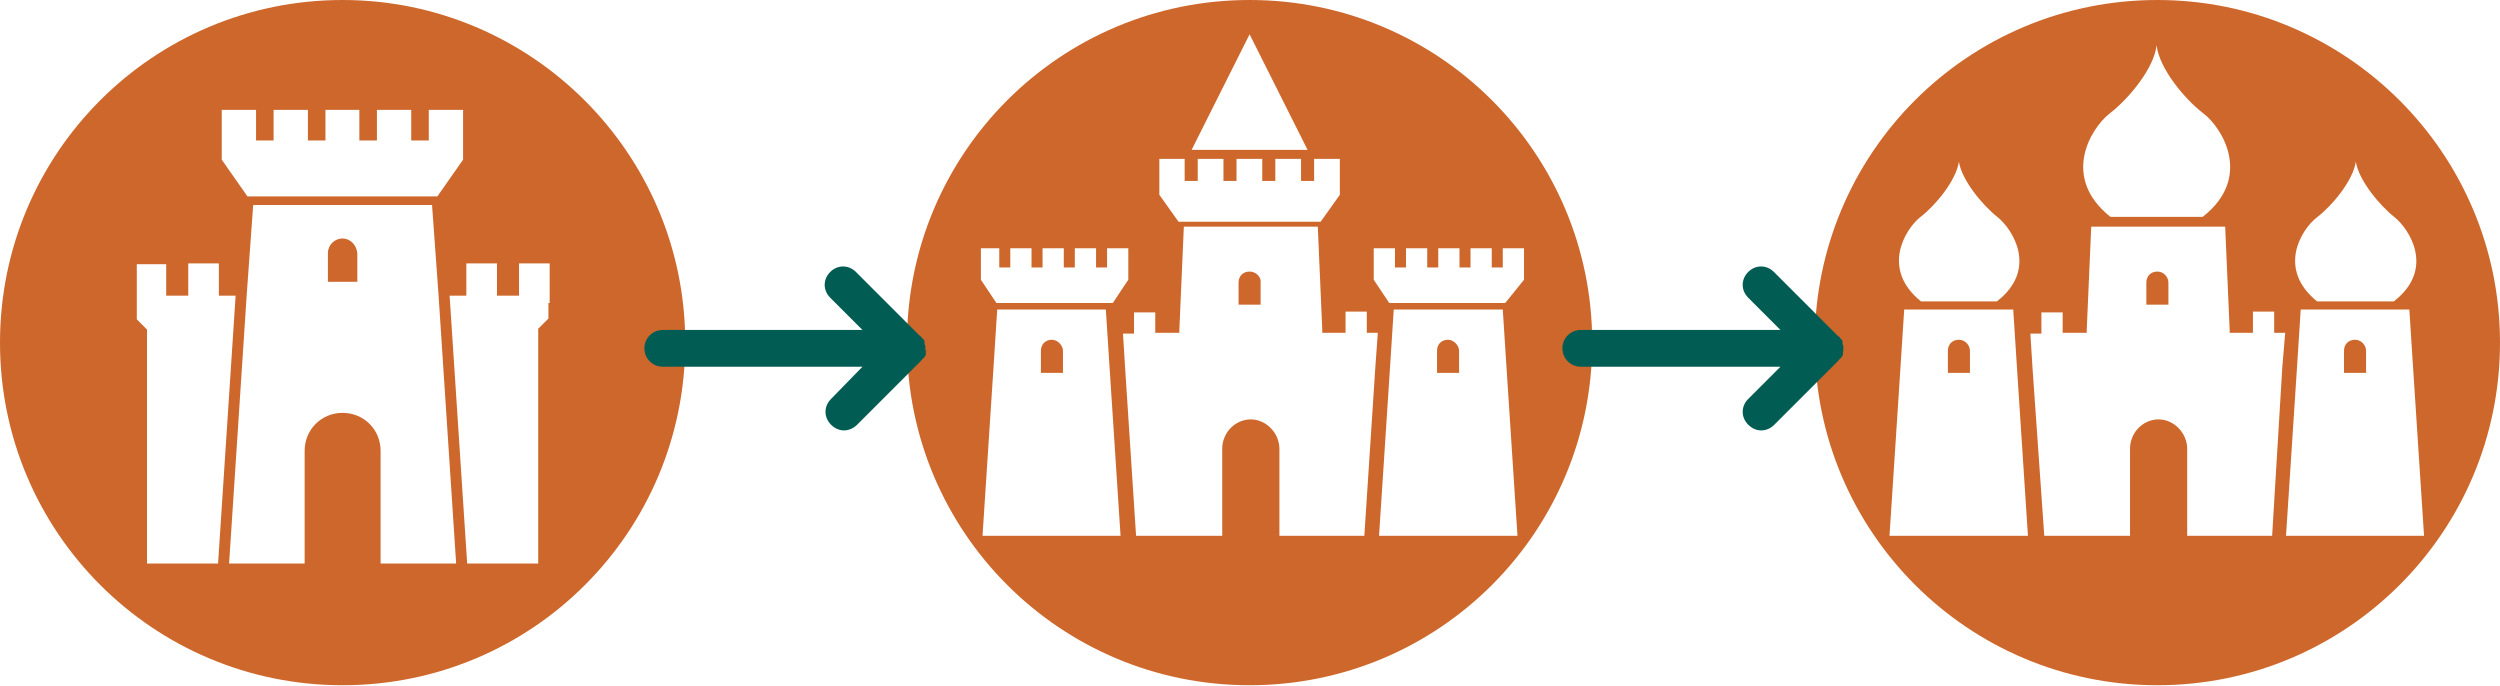
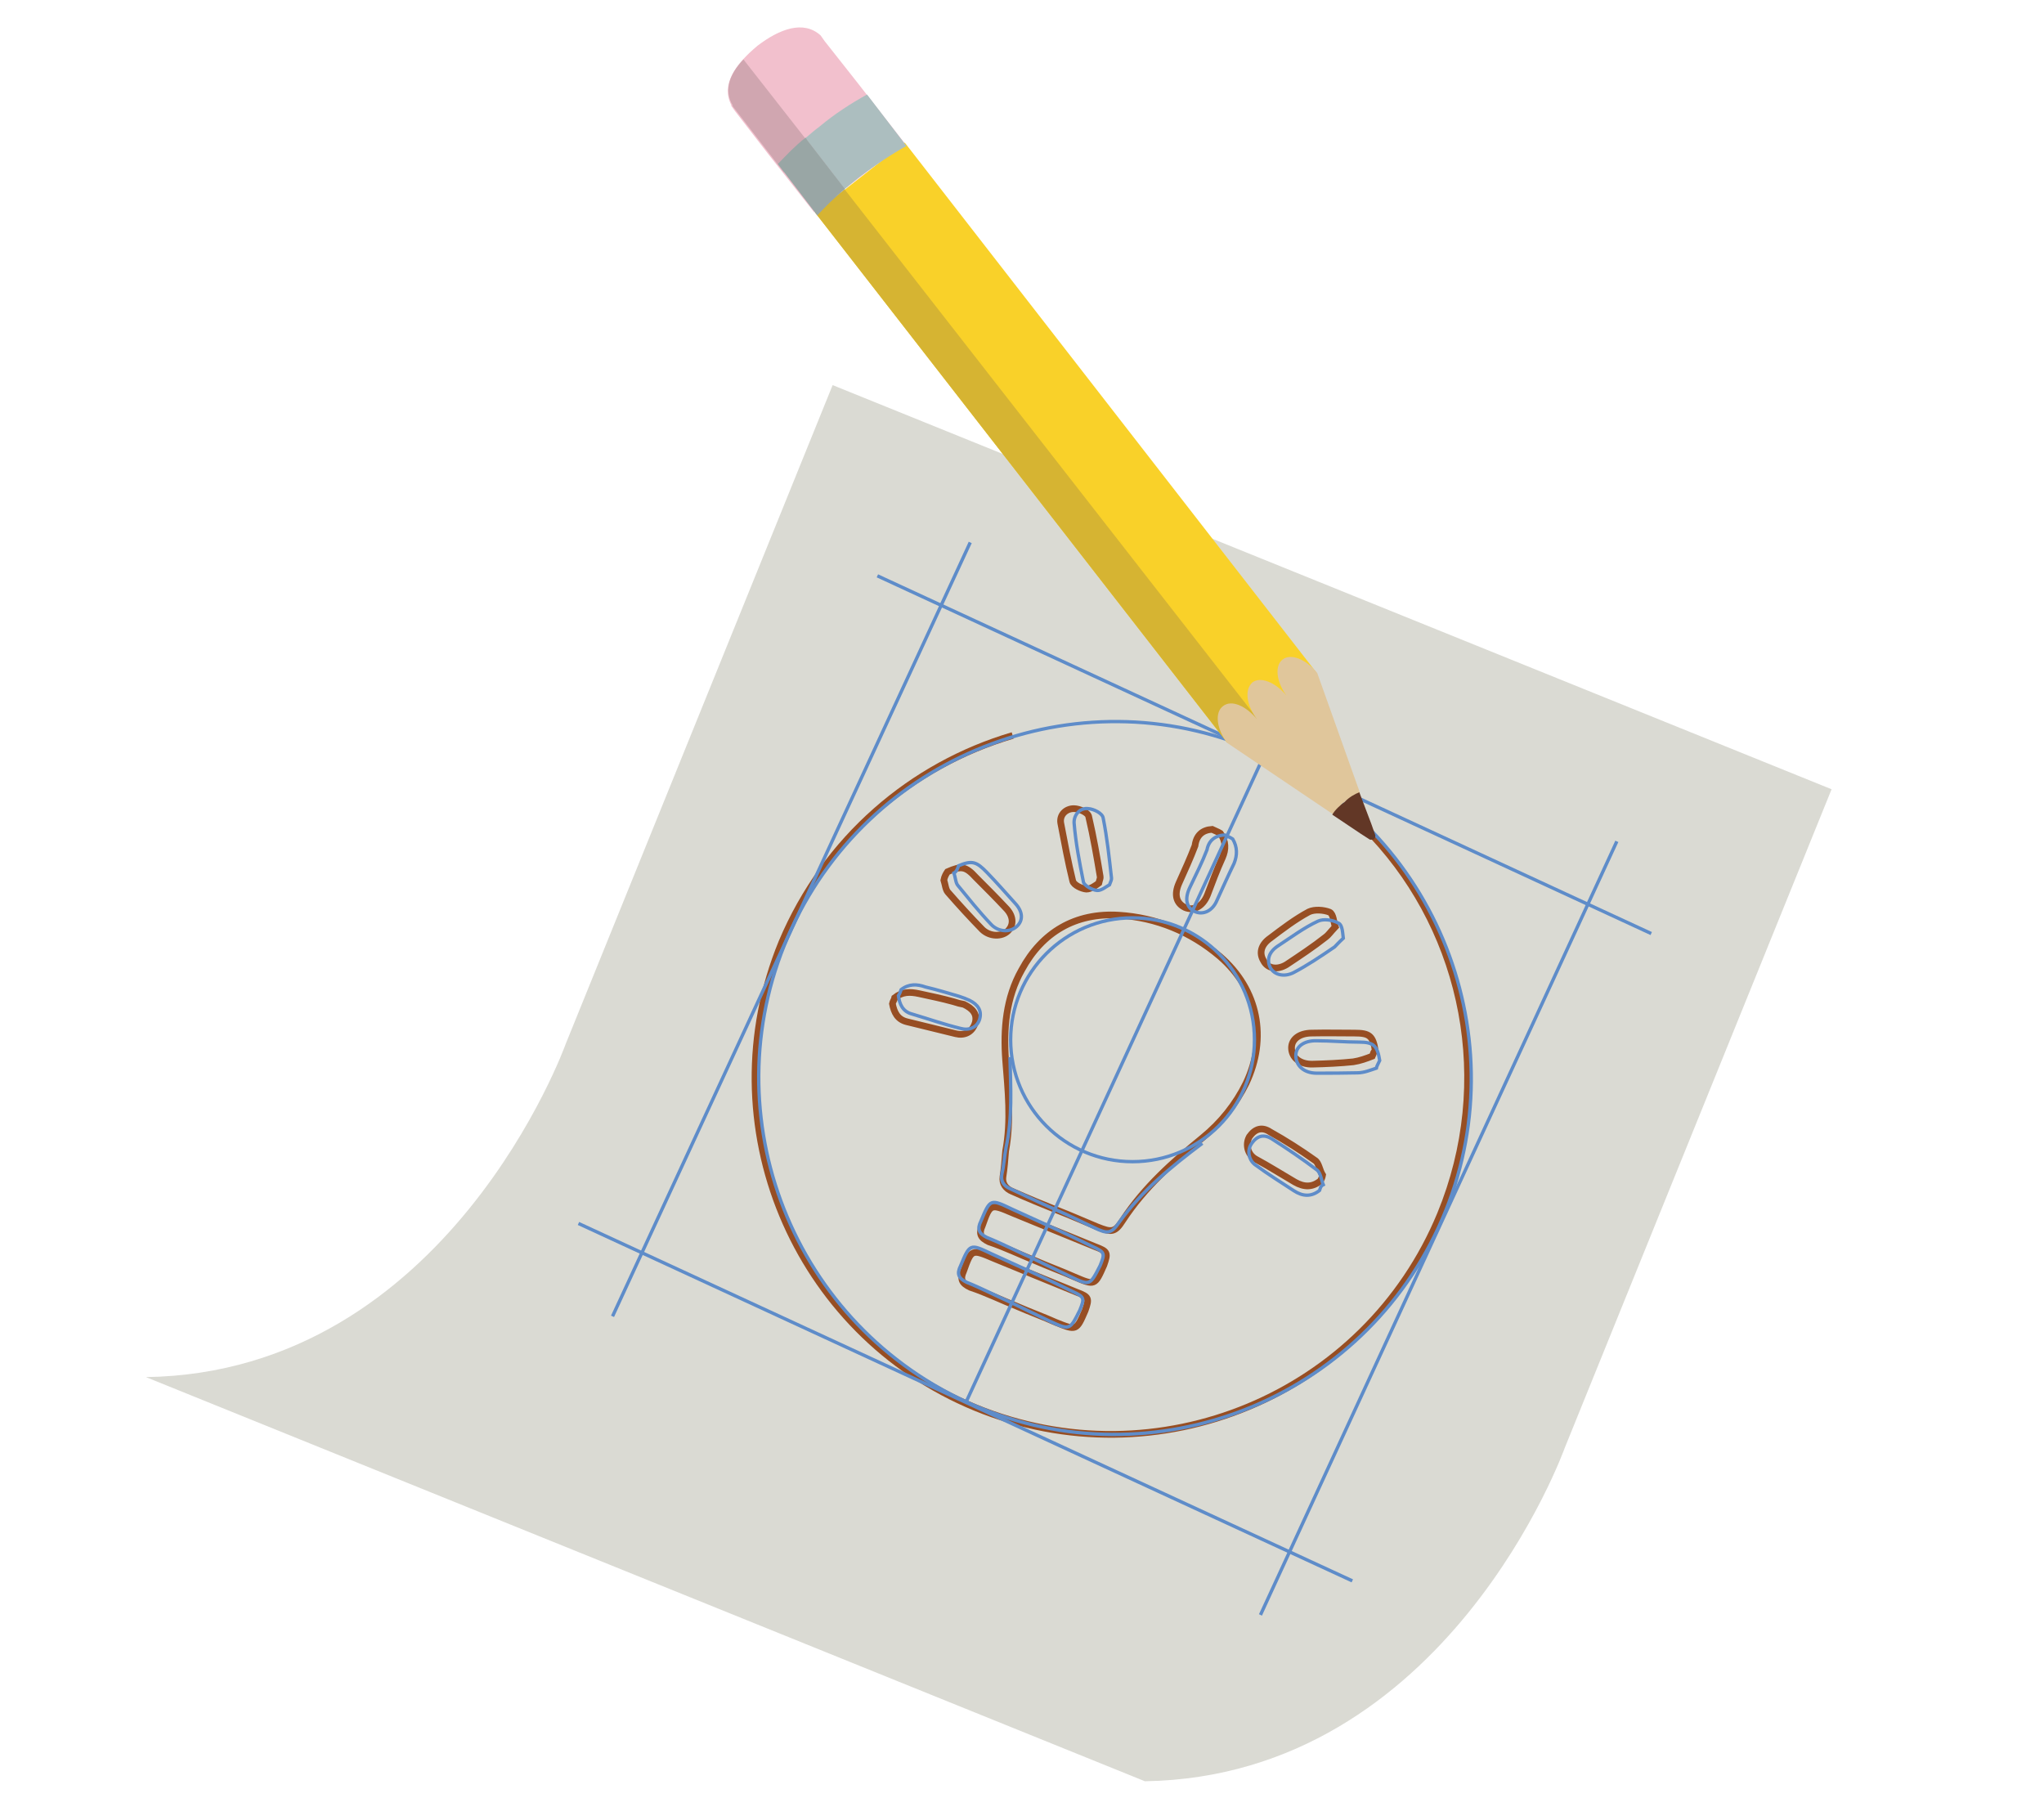
- <svg xmlns="http://www.w3.org/2000/svg" version="1.1" id="Layer_1" x="0px" y="0px" viewBox="0 312.2 612.2 167.8" enable-background="new 0 312.2 612.2 167.8" xml:space="preserve">
+ <svg xmlns="http://www.w3.org/2000/svg" version="1.1" id="Layer_2" x="0px" y="0px" viewBox="0 299 612 543.5" enable-background="new 0 299 612 543.5" xml:space="preserve">
  <g>
+     <path fill="#DADAD3" d="M43.7,711.3c90.5-1.4,125.7-99.8,125.7-99.8l79.9-197.2l299.1,121l-79.9,197.2c0,0-35.1,98.3-125.7,99.8   L43.7,711.3z" />
    <g>
-       <path fill="#CE672B" enable-background="new    " d="M83.9,370.6c-2,0-3.6,1.6-3.6,3.6v7h3.6h3.6v-7    C87.3,372.1,85.7,370.6,83.9,370.6z" />
-       <path fill="#CE672B" enable-background="new    " d="M83.9,312.2C37.5,312.2,0,349.7,0,396.1S37.5,480,83.9,480    s83.9-37.5,83.9-83.9S130,312.2,83.9,312.2z M54.3,339.1h8.4v7.5H67v-7.5h8.4v7.5h4.3v-7.5H88v7.5h4.3v-7.5h8.4v7.5h4.3v-7.5h8.4    v12.2l-6.3,9H83.9H60.6l-6.3-9V339.1z M36,450.2v-56.8v-0.5l-2.5-2.5v-3.8v-9.7h7.2v7.7h5.4v-7.9h7.5v7.9h4.1l-4.3,65.6L36,450.2    L36,450.2z M93.2,450.2v-27.6c0-5.2-4.1-9.3-9.3-9.3c-5.2,0-9.3,4.1-9.3,9.3v27.6H56.1l4.3-65.6l0,0l1.6-22.2h21.9h21.9l1.6,22.2    l0,0l4.3,65.6H93.2z M134.3,386.4v3.8l-2.5,2.5v0.5v57h-17.4l-4.3-65.6h4.1v-7.9h7.5v7.9h5.4v-7.9h7.5v9.7H134.3z" />
+       <path fill="none" stroke="#974E23" stroke-width="2" stroke-miterlimit="10" d="M362.9,547.3c0.8,0.4,1.7,0.7,2.5,1.2    c1.7,2.4,1.7,4.8,0.6,7.3c-1.7,3.7-3.1,7.5-4.5,11.2c-1.4,3.4-4.1,4.8-6.7,3.7c-2.5-1.2-3.4-3.7-1.8-7.3c1.7-3.8,3.4-7.5,4.8-11.2    C358.2,549.1,360,547.5,362.9,547.3z M283.7,560c4.1-1.8,5.4-1.7,8.5,1.7c3,3,6,6,8.9,9.1c2.4,2.4,2.5,5.1,0.7,6.9    c-1.8,1.8-5.4,1.8-7.7-0.4c-3.6-3.7-6.9-7.3-10.3-11.2c-0.7-0.8-0.8-2.4-1.2-3.6C282.8,561.4,283.3,560.6,283.7,560z M286.2,608.5    c-4.9-1.2-9.8-2.4-14.7-3.6c-2.8-0.7-3.8-2.8-4.3-5.4c0.1-0.6,0.6-1.2,0.7-1.8c2.3-1.8,4.5-1.8,7.3-1.2c3.6,0.8,6.7,1.4,10.3,2.4    c1.2,0.4,2,0.6,3.1,0.8c2.5,1.2,4.1,2.8,3.4,5.5C291.1,608.2,288.6,609.1,286.2,608.5z M321.5,541.1c1.7,0,4.4,1.2,4.5,2.5    c1.4,6,2.4,11.8,3.4,17.8c0.1,0.6-0.1,0.7-0.4,2c-0.8,0.6-2.4,1.8-3.7,1.8c-1.4-0.1-3.8-1.2-4.1-2.4c-1.4-5.7-2.5-11.6-3.6-17.4    C317.2,542.9,319.2,541.1,321.5,541.1z M316.1,694.9c-3.8-1.7-7.7-3.1-11.6-4.8c-4.5-1.8-9.2-4.1-14-5.7c-2.5-1.2-3.1-2.4-2-4.8    c2.4-6.7,2.4-6.7,9.2-3.8c8.3,3.4,16.3,6.7,24.7,10.1c3.7,1.4,3.8,1.8,2.5,5.5C322.3,697.4,322.3,697.4,316.1,694.9z M321.7,681.3    c-3.8-1.7-7.7-3.1-11.6-4.8c-4.5-1.8-9.2-4.1-14-5.7c-2.5-1.2-3.1-2.4-2-4.8c2.4-6.7,2.4-6.7,9.2-3.8c8.3,3.4,16.3,6.7,24.7,10.1    c3.7,1.4,3.8,1.8,2.5,5.5C327.8,683.9,327.8,683.9,321.7,681.3z M373.1,623.3c-3.1,6.3-7.5,11.8-13,16.3    c-8.9,7.3-17.4,14.8-23.9,24.7c-2.4,3.8-3.4,3.7-7.7,2c-4.1-1.7-7.9-3.4-11.8-4.9c-4.5-1.8-9.1-3.7-13.6-5.7    c-2-0.8-3.1-2.4-2.8-4.4c0.4-2.5,0.6-5.1,0.8-7.7c1.7-9.1,0.7-18.2,0-27.2c-0.7-9.3,0.1-18.7,4.8-27C312,578.1,322,572.2,335,573    c11.2,0.7,21.5,4.9,30.2,12.3C376.8,595.3,379.5,609.8,373.1,623.3z M397,579.5c-3.8,3-7.9,5.7-11.8,8.3c-2.8,1.7-5.7,1.2-6.9-1.2    c-1.4-2.3-0.7-4.8,2-6.7c3.7-2.8,7.5-5.7,11.6-7.9c1.7-0.8,4.4-0.6,6.2,0.1c1.2,0.6,1.2,3.1,1.7,4.4    C398.3,578.1,397.7,579,397,579.5z M395.4,652.5c-2.4,2-4.9,2-7.7,0.4c-4.1-2.4-7.9-4.8-11.8-6.9c-2.4-1.4-3.1-4.4-1.8-6.7    c1.7-2.4,3.8-3,6.2-1.4c4.5,2.5,9.2,5.5,13.4,8.5c1.2,0.7,1.4,3,2.3,4.4C395.9,651.4,395.7,651.9,395.4,652.5z M410.9,615.2    c-1.8,0.7-3.7,1.4-5.7,1.7c-3.8,0.4-8.1,0.6-12.2,0.7c-3.8,0.1-6.3-2-6.3-4.9c0-2.5,2.3-4.4,6.1-4.4c4.3-0.1,8.5,0,12.8,0    c4.4,0,5.5,0.8,6.2,5.4C411.2,613.8,411.2,614.6,410.9,615.2z" />
    </g>
    <g>
-       <path fill="#CE672B" enable-background="new    " d="M306,378.7c-1.6,0-2.7,1.1-2.7,2.7v5.4h2.7h2.7v-5.4    C308.9,380.1,307.6,378.7,306,378.7z" />
-       <path fill="#CE672B" enable-background="new    " d="M306,312.2c-46.4,0-83.9,37.5-83.9,83.9S259.6,480,306,480    s83.9-37.5,83.9-83.9S352.4,312.2,306,312.2z M306,320.6l14.2,28.3H306h-14.2L306,320.6z M283.8,351.1h6.3v5.4h3.2v-5.4h6.3v5.4    h3.2v-5.4h6.3v5.4h3.2v-5.4h6.3v5.4h3.2v-5.4h6.3v8.8l-4.7,6.6H306h-17.4l-4.7-6.6v-8.8H283.8z M239.5,373h5.2v4.7h2.7V373h5.2    v4.7h2.7V373h5.2v4.7h2.7V373h5.2v4.7h2.7V373h5.2v7.7l-3.8,5.7h-14.2H244l-3.8-5.7V373H239.5z M240.6,443.4l2.7-41.4l0,0l0.9-14    h13.3h13.3l0.9,14l0,0l2.7,41.4H240.6z M336.8,402L336.8,402l-2.7,41.4h-7l0,0h-13.8v-21.3c0-3.8-3.2-7.2-7-7.2s-7,3.2-7,7.2v21.3    H292l0,0h-13.8l-2.7-41.4l0,0l-0.5-8.1h2.7v-5.2h5.2v5h5.9V393l0,0l1.1-25.3h32.8l1.1,25.3l0,0v0.7h5.7v-5.2h5.2v5.2h2.7    L336.8,402z M337.7,443.4l2.7-41.4l0,0l0.9-14h13.3H368l0.9,14l0,0l2.7,41.4H337.7z M368.6,386.4h-14.2h-14.2l-3.8-5.7V373h5.2    v4.7h2.7V373h5.2v4.7h2.7V373h5.2v4.7h2.7V373h5.2v4.7h2.7V373h5.2v7.7L368.6,386.4z" />
-       <path fill="#CE672B" enable-background="new    " d="M257.6,395.4c-1.6,0-2.7,1.1-2.7,2.7v5.4h2.7h2.7v-5.4    C260.3,396.8,259,395.4,257.6,395.4z" />
-       <path fill="#CE672B" enable-background="new    " d="M354.6,395.4c-1.6,0-2.7,1.1-2.7,2.7v5.4h2.7h2.7v-5.4    C357.3,396.8,356,395.4,354.6,395.4z" />
+       <path fill="none" stroke="#974E23" stroke-width="2" stroke-miterlimit="10" d="M303.2,519.2c-30.2,8.9-56,30.8-69.1,61.9    c-22.4,54.5,3.6,116.9,57.9,139.3c54.5,22.4,116.9-3.6,139.3-57.9c16.3-39.6,7.3-83.7-20.2-113.2" />
+     </g>
+     <path fill="none" stroke="#5E8CC9" stroke-miterlimit="10" d="M242.9,526.2" />
+     <path fill="none" stroke="#5E8CC9" stroke-miterlimit="10" d="M242.9,526.2" />
+     <g>
+       <g>
+         <path fill="none" stroke="#5E8CC9" stroke-miterlimit="10" d="M366.7,549c0.8,0.4,1.7,0.7,2.4,1.2c1.4,2.4,1.4,4.8,0.4,7.3     c-1.8,3.7-3.4,7.3-5.1,11c-1.4,3.4-4.3,4.5-6.7,3.4c-2.5-1.2-3.1-3.8-1.4-7.3c1.8-3.8,3.6-7.3,5.1-11.2     C361.9,550.7,363.8,549.1,366.7,549z M287,558.2c4.1-1.7,5.4-1.2,8.5,2c3,3.1,5.7,6.2,8.5,9.3c2.3,2.5,2.4,5.1,0.4,6.9     c-2,1.8-5.5,1.7-7.7-0.7c-3.6-3.8-6.7-7.7-9.9-11.6c-0.7-0.8-0.7-2.4-1.2-3.7C286.4,560,286.8,558.9,287,558.2z M287.6,606.9     c-4.9-1.2-9.5-2.8-14.5-4.3c-2.8-0.7-3.8-3-4.1-5.5c0.4-0.6,0.6-1.2,0.8-1.8c2.3-1.8,4.8-1.7,7.3-0.8c3.4,0.8,6.7,1.8,10.1,2.8     c1.2,0.4,2,0.7,3.1,1.2c2.4,1.2,3.8,3,3,5.7C292.5,606.7,290.1,607.6,287.6,606.9z M325.8,541.1c1.7,0.1,4.3,1.4,4.5,2.8     c1.2,6,1.8,11.8,2.5,18c0,0.6-0.1,0.7-0.6,2c-0.8,0.4-2.4,1.8-3.7,1.7c-1.4-0.1-3.8-1.4-4.1-2.5c-1.2-6-2.3-11.6-2.8-17.7     C321.5,542.8,323.5,540.8,325.8,541.1z M314.2,694.5c-3.8-1.8-7.5-3.6-11.2-5.4c-4.5-2-9.1-4.4-13.6-6.2c-2.4-1.2-3-2.5-1.8-4.9     c2.8-6.7,2.8-6.7,9.3-3.6c8.1,3.7,16.2,7.3,24.1,11.2c3.7,1.7,3.8,2,2.3,5.7C320.3,697.3,320.3,697.3,314.2,694.5z M320.3,681.1     c-3.8-1.8-7.5-3.6-11.2-5.4c-4.5-2-9.1-4.4-13.6-6.2c-2.4-1.2-3-2.5-1.8-4.9c2.8-6.7,2.8-6.7,9.3-3.6c8.1,3.7,16.2,7.3,24.1,11.2     c3.7,1.7,3.8,2,2.3,5.7C326.3,684,326.3,684,320.3,681.1z M360,641.3c-9.2,6.9-18,14.1-24.8,23.5c-2.5,3.7-3.6,3.7-7.7,1.7     c-3.8-1.8-7.7-3.7-11.6-5.4c-4.5-2-8.9-4.1-13.4-6.2c-2-0.8-3-2.4-2.5-4.5c0.6-2.5,0.7-5.1,1.2-7.7c2-9.1,1.4-18,1.2-27.2      M399.6,582.5c-4.1,2.8-8.1,5.5-12.3,7.7c-2.8,1.4-5.7,0.7-6.9-1.4c-1.2-2.3-0.6-4.8,2.4-6.7c3.8-2.5,7.7-5.4,11.8-7.3     c1.7-0.8,4.4-0.4,6.2,0.6c1.2,0.6,1.2,3.1,1.4,4.5C400.9,581.1,400.2,581.9,399.6,582.5z M395.1,655.4c-2.5,2-5.1,1.8-7.7,0.1     c-3.8-2.5-7.7-4.9-11.2-7.5c-2.3-1.4-3-4.5-1.4-6.7c1.7-2.4,3.8-2.8,6.2-1.2c4.4,2.8,9.1,6,13.2,9.1c1.2,0.8,1.4,3,2,4.5     C395.4,654.1,395.3,654.8,395.1,655.4z M412.1,618.8c-1.8,0.6-3.7,1.4-5.7,1.4c-4.1,0.1-8.1,0.1-12.2,0.1c-3.8,0-6.3-2.3-6.2-5.4     c0-2.5,2.4-4.4,6.2-4.3c4.3,0,8.5,0.4,12.8,0.4c4.4,0,5.4,1.2,6.1,5.5C412.6,617.6,412.2,618.2,412.1,618.8z" />
+       </g>
+       <g>
+         <path fill="none" stroke="#5E8CC9" stroke-miterlimit="10" d="M378.6,524.9c-53.4-24.8-116.9-1.2-141.6,52.1     c-24.7,53.4-1.2,116.9,52.1,141.6c53.4,24.8,116.9,1.2,141.6-52.1C455.3,613.3,432.1,549.7,378.6,524.9z" />
+       </g>
+       <line fill="none" stroke="#5E8CC9" stroke-miterlimit="10" x1="262.7" y1="471.4" x2="494.4" y2="578.5" />
+       <line fill="none" stroke="#5E8CC9" stroke-miterlimit="10" x1="378.6" y1="524.9" x2="289.2" y2="718.9" />
+       <line fill="none" stroke="#5E8CC9" stroke-miterlimit="10" x1="484.1" y1="550.9" x2="377.4" y2="782.5" />
+       <path fill="none" stroke="#5E8CC9" stroke-miterlimit="10" d="M236.9,577.2" />
+       <line fill="none" stroke="#5E8CC9" stroke-miterlimit="10" x1="404.9" y1="772.3" x2="173.2" y2="665.3" />
+       <line fill="none" stroke="#5E8CC9" stroke-miterlimit="10" x1="183.4" y1="693.1" x2="290.5" y2="461.4" />
+       <path fill="none" stroke="#5E8CC9" stroke-miterlimit="10" d="M236.9,577.2" />
+       <circle fill="none" stroke="#5E8CC9" stroke-miterlimit="10" cx="339.1" cy="610.3" r="36.5" />
    </g>
    <g>
-       <path fill="#CE672B" enable-background="new    " d="M479.7,395.4c-1.6,0-2.7,1.1-2.7,2.7v5.4h2.7h2.7v-5.4    C482.4,396.8,481.3,395.4,479.7,395.4z" />
-       <path fill="#CE672B" enable-background="new    " d="M528.3,378.7c-1.6,0-2.7,1.1-2.7,2.7v5.4h2.7h2.7v-5.4    C531,380.1,529.9,378.7,528.3,378.7z" />
-       <path fill="#CE672B" enable-background="new    " d="M528.3,312.2c-46.4,0-83.9,37.5-83.9,83.9S482,480,528.3,480    s83.9-37.5,83.9-83.9S574.5,312.2,528.3,312.2z M567.4,365.4c3.8-2.9,8.8-9,9.5-13.6c0.7,4.5,5.7,10.6,9.5,13.6    c3.6,2.9,10,12.7-0.2,20.6h-9.5h-9.3C557.5,378,563.6,368.3,567.4,365.4z M516.6,340c4.7-3.6,10.9-11.1,11.5-16.7    c0.7,5.7,6.8,13.1,11.5,16.7c4.5,3.4,12.2,15.6-0.2,25.3h-11.3h-11.3C504.6,355.6,512,343.6,516.6,340z M470.2,365.4    c3.8-2.9,8.8-9,9.5-13.6c0.7,4.5,5.7,10.6,9.5,13.6c3.6,2.9,10,12.7-0.2,20.6h-9.3h-9.3C460.5,378,466.6,368.3,470.2,365.4z     M462.7,443.4l2.7-41.4l0,0l0.9-14h13.3H493l0.9,14l0,0l2.7,41.4H462.7z M558.9,402L558.9,402l-2.5,41.4h-7l0,0h-13.8v-21.3    c0-3.8-3.2-7.2-7-7.2s-7,3.2-7,7.2v21.3h-7.2l0,0h-13.8l-2.9-41.4l0,0l-0.5-8.1h2.7v-5.2h5.2v5h5.9V393l0,0l1.1-25.3h32.8L546,393    l0,0v0.7h5.7v-5.2h5.2v5.2h2.7L558.9,402z M559.8,443.4l2.7-41.4l0,0l0.9-14h13.3H590l0.9,14l0,0l2.7,41.4H559.8z" />
-       <path fill="#CE672B" enable-background="new    " d="M576.7,395.4c-1.6,0-2.7,1.1-2.7,2.7v5.4h2.7h2.7v-5.4    C579.4,396.8,578.3,395.4,576.7,395.4z" />
+       <polyline fill="#F9D129" points="244.1,362.7 367.4,521.3 394.1,500.3 270.9,341.7 244.1,362.7   " />
+       <path fill="#F2C0CD" d="M226.8,312.7c6.7-5.1,13.8-7.7,18.9-3.1l0,0l1.2,1.7l10.1,12.8l13.8,17.7l-27,20.8L230,345.1l-9.9-12.8    l-1.2-1.7l0.1-0.1C215.8,324.4,220.1,318.3,226.8,312.7" />
+       <path fill="#D0A6B0" d="M222.6,316.8l18.4,23.5l-6.3,10.3l-15.4-19.9l0.1-0.1C216.5,325.8,218.7,320.9,222.6,316.8" />
+       <polyline fill="#D6B432" points="252.9,355.7 376.5,514.2 367.4,521.3 244.1,362.7 252.9,355.7   " />
+       <path fill="#E0C69B" d="M375,503.3c2.4-1.8,6.9-0.1,10.3,4.1c-3.1-4.1-3.8-9.1-1.2-11c2.4-1.8,6.9-0.1,10.3,4.1l12.8,35.9    c-1.7,0.6-3.1,1.4-4.5,2.5c-1.4,1.2-2.5,2.4-3.7,3.8l-31.6-21.3l0,0c-3.1-4.1-3.8-9.1-1.2-11c2.5-2,6.9-0.1,10.3,4.1    C373.1,510.1,372.6,505.4,375,503.3z" />
+       <path fill="#623726" d="M407,536.2l3.6,9.5l1.2,3.4c0,0.6-0.1,0.8-0.4,1.2c-0.4,0.1-0.7,0.1-1.2,0.1l-2.8-1.8l-8.5-5.7    c0.8-1.4,2.3-2.8,3.7-3.8C403.9,537.7,405.7,536.7,407,536.2z" />
+       <path fill="#ACBEBF" d="M259.6,327.3L259.6,327.3l11.8,15.4l0,0c-4.5,2.5-9.3,5.7-14.1,9.3c-1.4,1.2-3,2.4-4.4,3.6l-11.1-14.4    l-0.7-0.8c1.4-1.2,2.8-2.4,4.4-3.6C249.9,333.1,254.9,329.9,259.6,327.3z" />
+       <path fill="#99A6A5" d="M241.8,341.1l11.2,14.5c-3.1,2.5-6,5.4-8.3,7.9l0,0l-11.8-15.4l0,0c2.4-2.5,5.1-5.4,8.3-7.9L241.8,341.1z" />
    </g>
-     <path fill="#015D53" d="M226.6,397.9c0-0.2,0-0.5,0-0.7s0-0.5-0.2-0.7c0-0.2,0-0.2,0-0.5v-0.2c0-0.2-0.2-0.5-0.5-0.7   c-0.2-0.2-0.2-0.5-0.5-0.5c0,0,0-0.2-0.2-0.2l-15.6-15.6c-1.8-1.8-4.5-1.8-6.3,0s-1.8,4.5,0,6.3l7.9,7.9h-48.9   c-2.5,0-4.5,2-4.5,4.5s2,4.5,4.5,4.5h48.9l-7.7,7.9c-1.8,1.8-1.8,4.5,0,6.3c0.9,0.9,2,1.4,3.2,1.4c1.1,0,2.3-0.5,3.2-1.4l15.6-15.6   c0,0,0-0.2,0.2-0.2c0.2-0.2,0.2-0.5,0.5-0.5c0.2-0.2,0.2-0.5,0.5-0.7V399c0-0.2,0-0.2,0-0.5s0.2-0.5,0.2-0.7   C226.6,398.4,226.6,398.1,226.6,397.9z" />
-     <path fill="#015D53" d="M451.4,397.9c0-0.2,0-0.5,0-0.7s0-0.5-0.2-0.7c0-0.2,0-0.2,0-0.5v-0.2c0-0.2-0.2-0.5-0.5-0.7   c-0.2-0.2-0.2-0.5-0.5-0.5c0,0,0-0.2-0.2-0.2l-15.6-15.6c-1.8-1.8-4.5-1.8-6.3,0s-1.8,4.5,0,6.3l7.9,7.9h-48.9   c-2.5,0-4.5,2-4.5,4.5s2,4.5,4.5,4.5H436l-7.9,7.9c-1.8,1.8-1.8,4.5,0,6.3c0.9,0.9,2,1.4,3.2,1.4s2.3-0.5,3.2-1.4l15.6-15.6   c0,0,0-0.2,0.2-0.2c0.2-0.2,0.2-0.5,0.5-0.5c0.2-0.2,0.2-0.5,0.5-0.7V399c0-0.2,0-0.2,0-0.5s0.2-0.5,0.2-0.7   C451.4,398.4,451.4,398.1,451.4,397.9z" />
  </g>
+   <rect y="299" fill="none" width="612" height="543.5" />
</svg>
